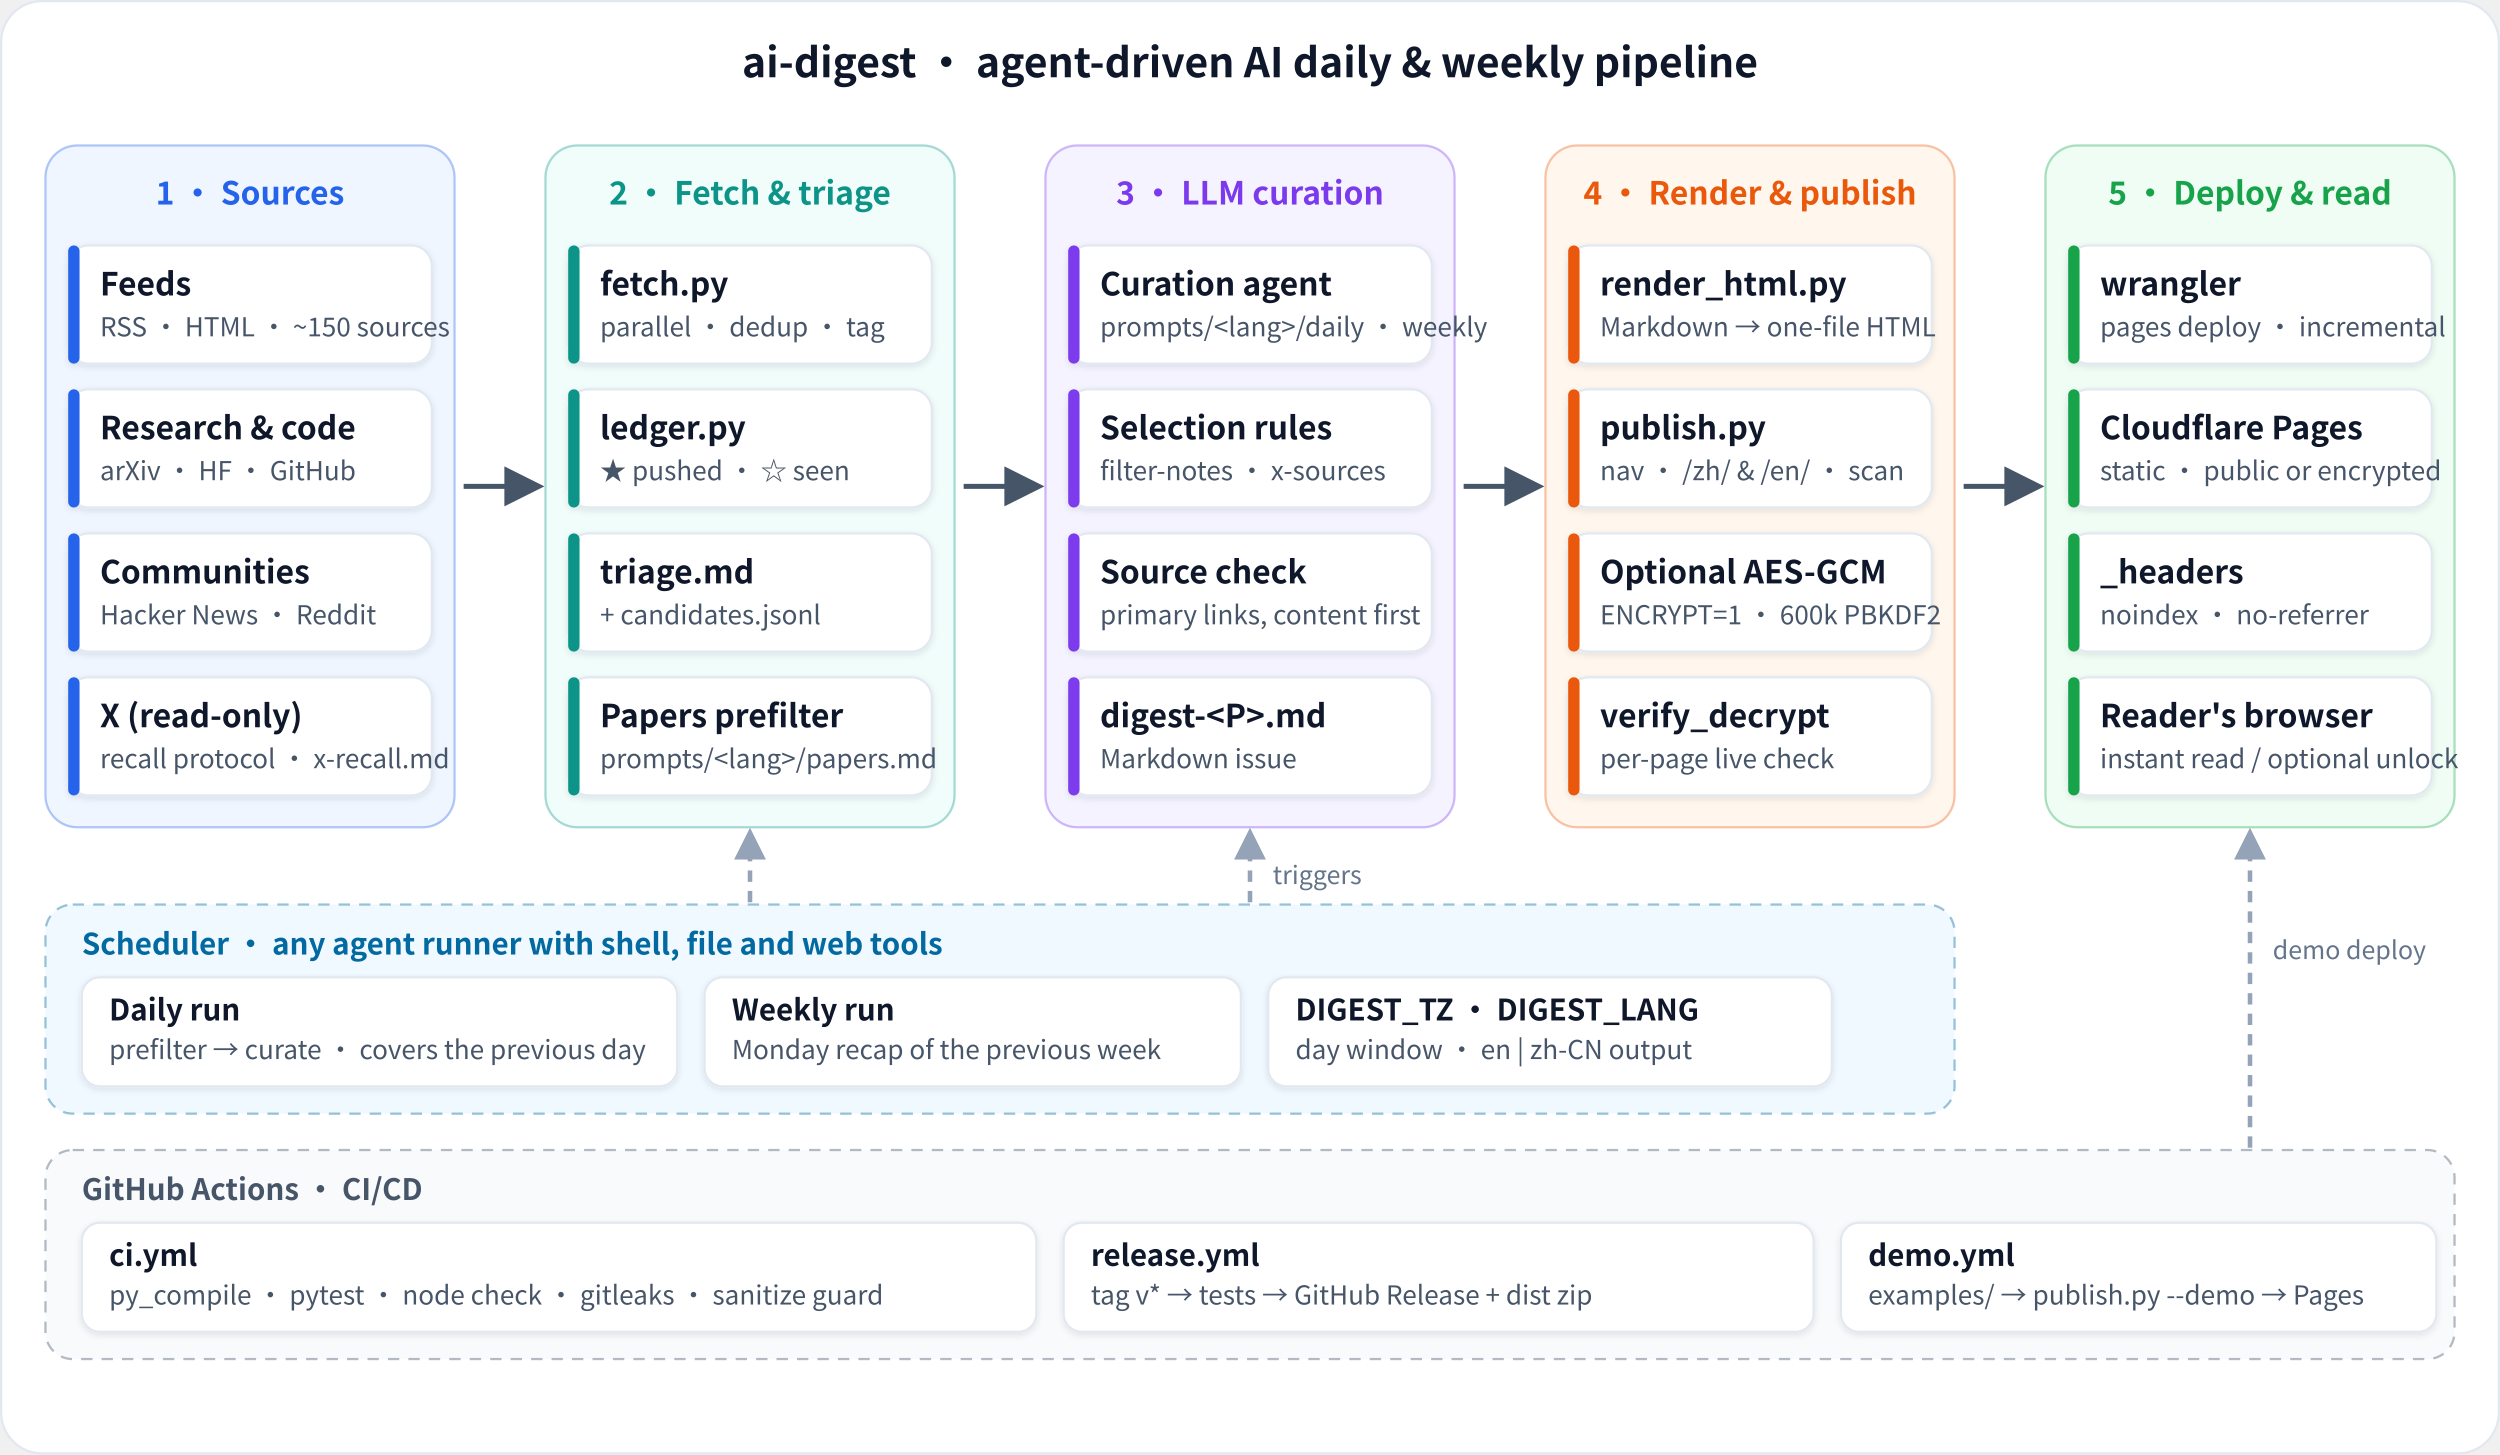
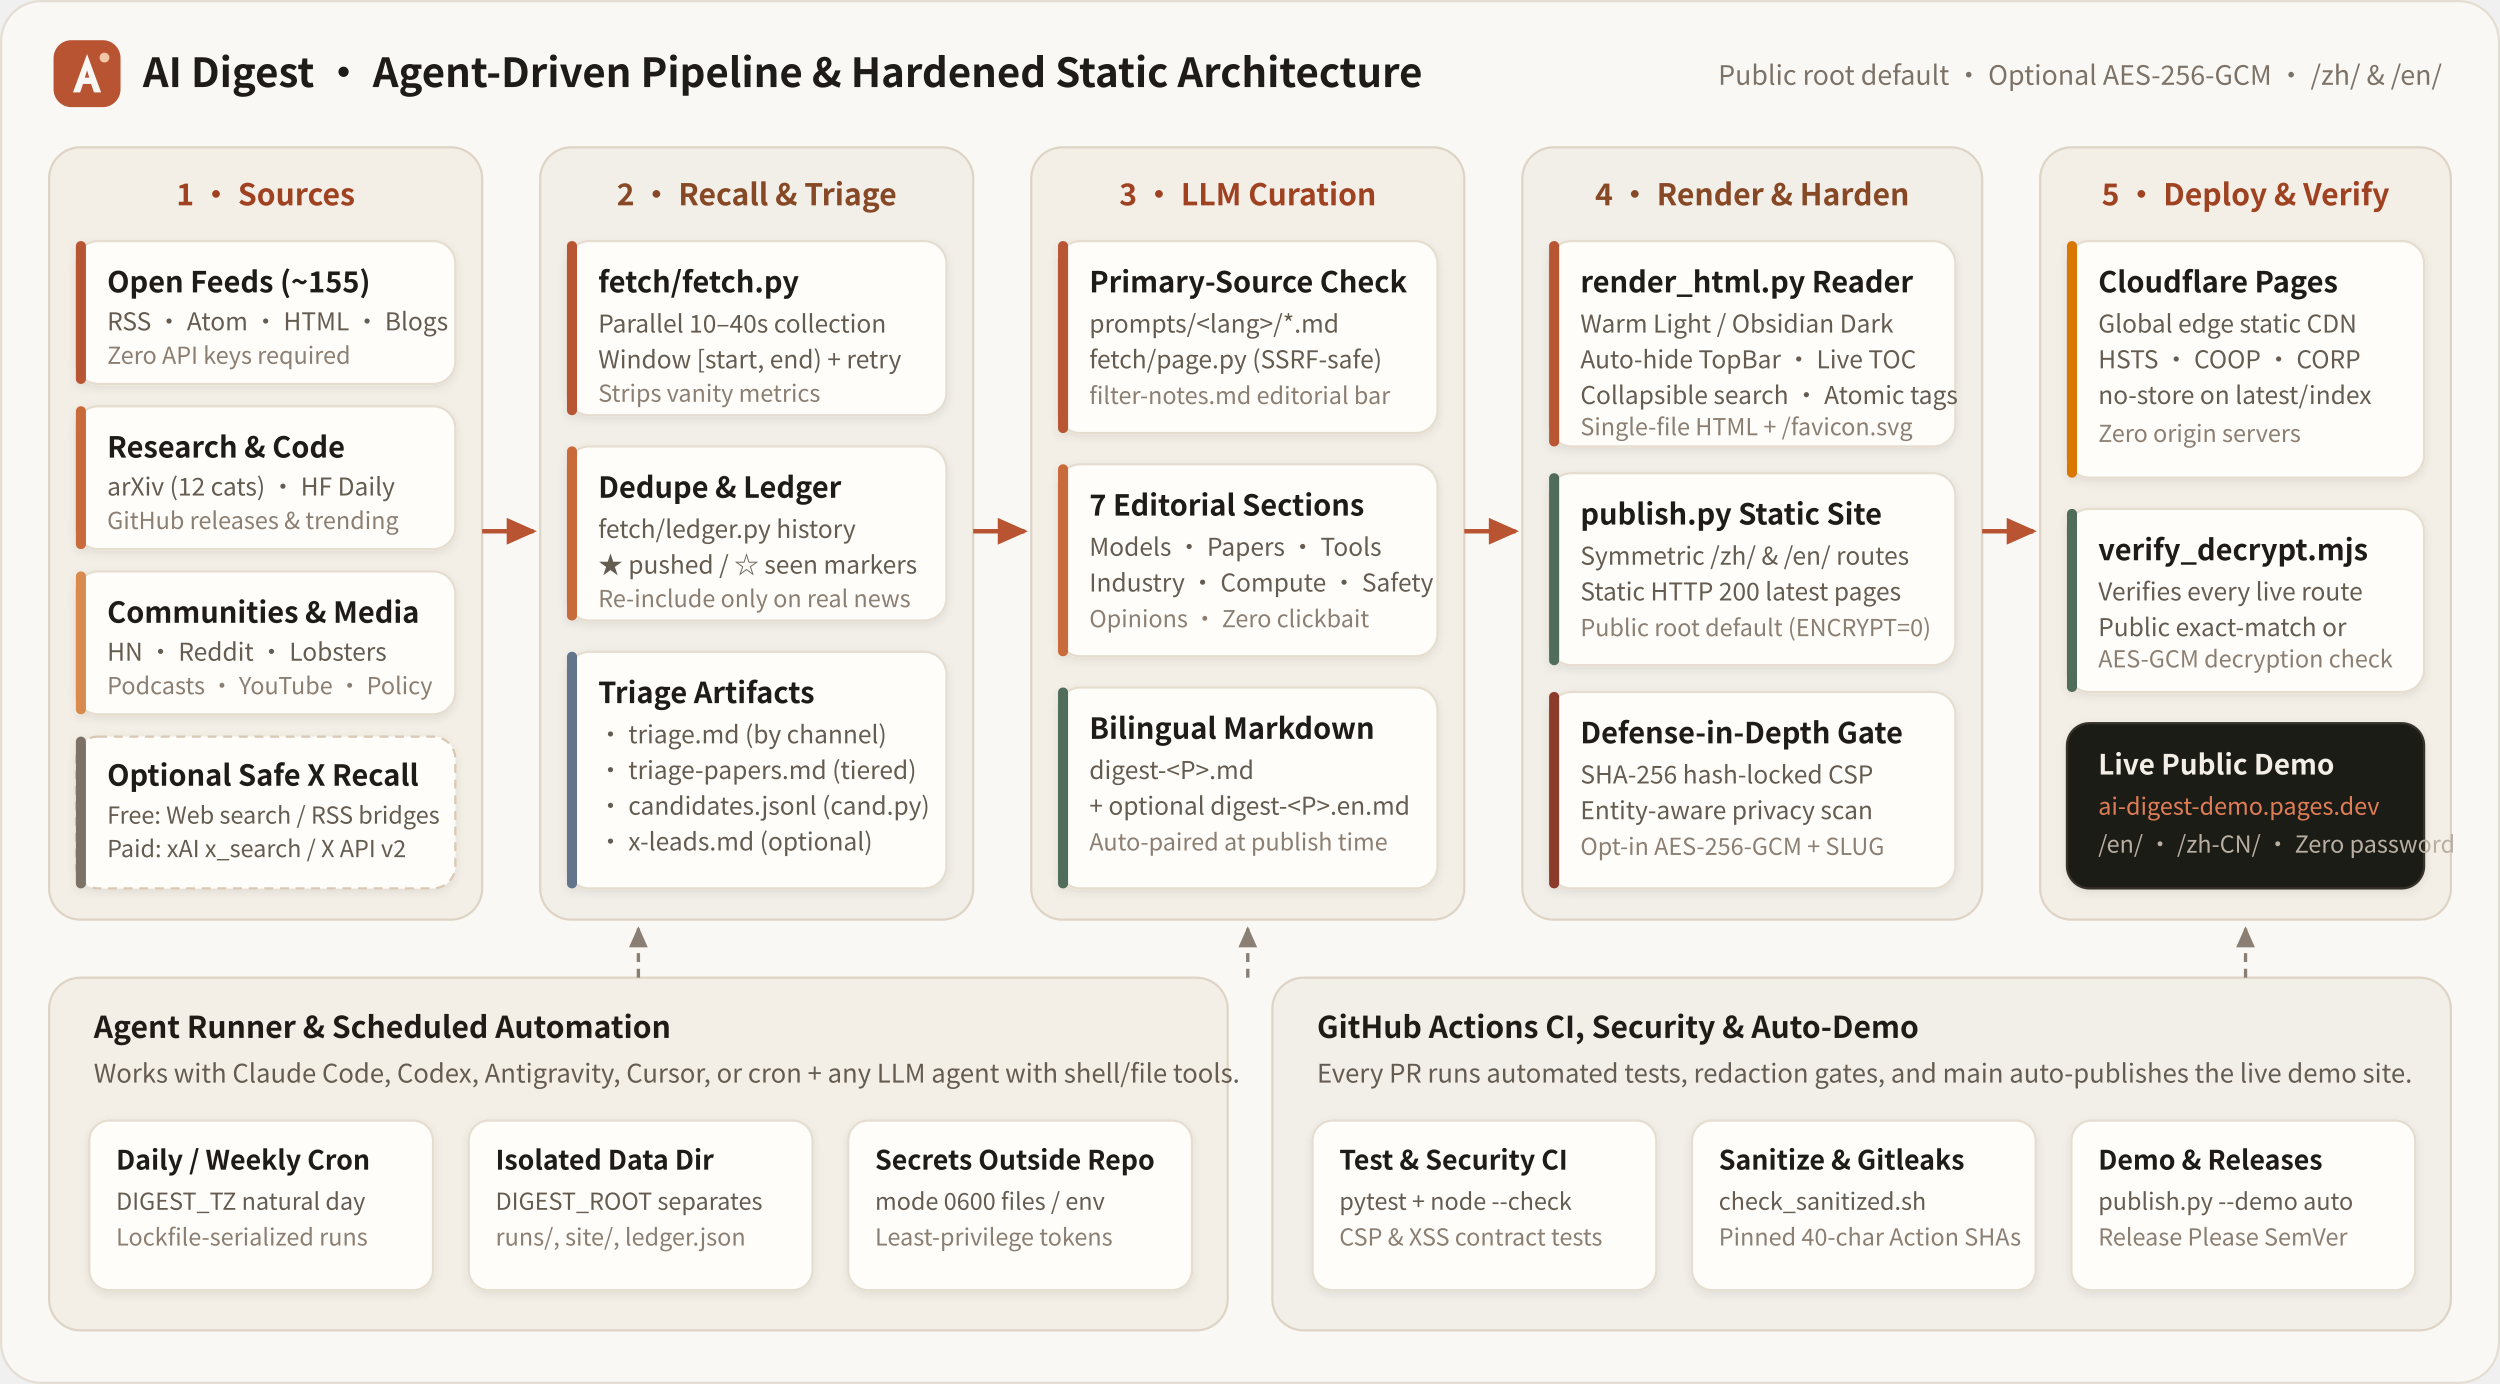
- <svg xmlns="http://www.w3.org/2000/svg" viewBox="0 0 1100 640" width="1100" height="640" role="img" aria-labelledby="t d" font-family="-apple-system,'PingFang SC','Noto Sans CJK SC','Microsoft YaHei',BlinkMacSystemFont,'Segoe UI',Helvetica,Arial,sans-serif">
+ <svg xmlns="http://www.w3.org/2000/svg" viewBox="0 0 1120 620" width="1120" height="620" role="img" aria-labelledby="t d" font-family="-apple-system,'PingFang SC','Noto Sans CJK SC','Microsoft YaHei',BlinkMacSystemFont,'Segoe UI',Helvetica,Arial,sans-serif">
  <defs>
-     <marker id="ar" viewBox="0 0 10 10" refX="8" refY="5" markerWidth="8" markerHeight="8" orient="auto-start-reverse">
-       <path d="M0,0 L10,5 L0,10 z" fill="#475569" />
+     <marker id="ar" viewBox="0 0 10 10" refX="8" refY="5" markerWidth="7.5" markerHeight="7.5" orient="auto-start-reverse">
+       <path d="M0,1 L9,5 L0,9 z" fill="#b85432" />
    </marker>
    <marker id="ad" viewBox="0 0 10 10" refX="8" refY="5" markerWidth="7" markerHeight="7" orient="auto-start-reverse">
-       <path d="M0,0 L10,5 L0,10 z" fill="#94A3B8" />
+       <path d="M0,1 L9,5 L0,9 z" fill="#8b7e72" />
    </marker>
-     <filter id="sh" x="-5%" y="-5%" width="110%" height="115%">
-       <feDropShadow dx="0" dy="1" stdDeviation="1.5" flood-color="#0f172a" flood-opacity=".10" />
+     <filter id="sh" x="-4%" y="-6%" width="108%" height="118%">
+       <feDropShadow dx="0" dy="1.5" stdDeviation="2" flood-color="#2a241e" flood-opacity=".08" />
    </filter>
  </defs>
-   <rect x="0.5" y="0.5" width="1099" height="639" rx="18" fill="#FFFFFF" stroke="#E2E8F0" />
-   <text x="550.0" y="34" text-anchor="middle" font-size="18" font-weight="700" fill="#0F172A">ai-digest · agent-driven AI daily &amp; weekly pipeline</text>
-   <rect x="20" y="64" width="180" height="300" rx="14" fill="#EFF6FF" stroke="#2563EB" stroke-opacity=".35" />
-   <text x="110.0" y="90" text-anchor="middle" font-size="14" font-weight="700" fill="#2563EB">1 · Sources</text>
-   <g filter="url(#sh)">
-     <rect x="30" y="108.0" width="160" height="52" rx="9" fill="#fff" stroke="#E2E8F0" />
-     <rect x="30" y="108.0" width="5" height="52" rx="2.5" fill="#2563EB" />
-   </g>
-   <text x="44" y="130.0" font-size="14" font-weight="650" fill="#0F172A">Feeds</text>
-   <text x="44" y="148.0" font-size="11.5" fill="#475569">RSS · HTML · ~150 sources</text>
-   <g filter="url(#sh)">
-     <rect x="30" y="171.3" width="160" height="52" rx="9" fill="#fff" stroke="#E2E8F0" />
-     <rect x="30" y="171.3" width="5" height="52" rx="2.5" fill="#2563EB" />
-   </g>
-   <text x="44" y="193.3" font-size="14" font-weight="650" fill="#0F172A">Research &amp; code</text>
-   <text x="44" y="211.3" font-size="11.5" fill="#475569">arXiv · HF · GitHub</text>
-   <g filter="url(#sh)">
-     <rect x="30" y="234.7" width="160" height="52" rx="9" fill="#fff" stroke="#E2E8F0" />
-     <rect x="30" y="234.7" width="5" height="52" rx="2.5" fill="#2563EB" />
-   </g>
-   <text x="44" y="256.7" font-size="14" font-weight="650" fill="#0F172A">Communities</text>
-   <text x="44" y="274.7" font-size="11.5" fill="#475569">Hacker News · Reddit</text>
-   <g filter="url(#sh)">
-     <rect x="30" y="298.0" width="160" height="52" rx="9" fill="#fff" stroke="#E2E8F0" />
-     <rect x="30" y="298.0" width="5" height="52" rx="2.5" fill="#2563EB" />
-   </g>
-   <text x="44" y="320.0" font-size="14" font-weight="650" fill="#0F172A">X (read-only)</text>
-   <text x="44" y="338.0" font-size="11.5" fill="#475569">recall protocol · x-recall.md</text>
-   <line x1="204" y1="214.0" x2="236" y2="214.0" stroke="#475569" stroke-width="2.2" marker-end="url(#ar)" />
-   <rect x="240" y="64" width="180" height="300" rx="14" fill="#F0FDFA" stroke="#0D9488" stroke-opacity=".35" />
-   <text x="330.0" y="90" text-anchor="middle" font-size="14" font-weight="700" fill="#0D9488">2 · Fetch &amp; triage</text>
-   <g filter="url(#sh)">
-     <rect x="250" y="108.0" width="160" height="52" rx="9" fill="#fff" stroke="#E2E8F0" />
-     <rect x="250" y="108.0" width="5" height="52" rx="2.5" fill="#0D9488" />
-   </g>
-   <text x="264" y="130.0" font-size="14" font-weight="650" fill="#0F172A">fetch.py</text>
-   <text x="264" y="148.0" font-size="11.5" fill="#475569">parallel · dedup · tag</text>
-   <g filter="url(#sh)">
-     <rect x="250" y="171.3" width="160" height="52" rx="9" fill="#fff" stroke="#E2E8F0" />
-     <rect x="250" y="171.3" width="5" height="52" rx="2.5" fill="#0D9488" />
-   </g>
-   <text x="264" y="193.3" font-size="14" font-weight="650" fill="#0F172A">ledger.py</text>
-   <text x="264" y="211.3" font-size="11.5" fill="#475569">★ pushed · ☆ seen</text>
-   <g filter="url(#sh)">
-     <rect x="250" y="234.7" width="160" height="52" rx="9" fill="#fff" stroke="#E2E8F0" />
-     <rect x="250" y="234.7" width="5" height="52" rx="2.5" fill="#0D9488" />
-   </g>
-   <text x="264" y="256.7" font-size="14" font-weight="650" fill="#0F172A">triage.md</text>
-   <text x="264" y="274.7" font-size="11.5" fill="#475569">+ candidates.jsonl</text>
-   <g filter="url(#sh)">
-     <rect x="250" y="298.0" width="160" height="52" rx="9" fill="#fff" stroke="#E2E8F0" />
-     <rect x="250" y="298.0" width="5" height="52" rx="2.5" fill="#0D9488" />
-   </g>
-   <text x="264" y="320.0" font-size="14" font-weight="650" fill="#0F172A">Papers prefilter</text>
-   <text x="264" y="338.0" font-size="11.5" fill="#475569">prompts/&lt;lang&gt;/papers.md</text>
-   <line x1="424" y1="214.0" x2="456" y2="214.0" stroke="#475569" stroke-width="2.2" marker-end="url(#ar)" />
-   <rect x="460" y="64" width="180" height="300" rx="14" fill="#F5F3FF" stroke="#7C3AED" stroke-opacity=".35" />
-   <text x="550.0" y="90" text-anchor="middle" font-size="14" font-weight="700" fill="#7C3AED">3 · LLM curation</text>
-   <g filter="url(#sh)">
-     <rect x="470" y="108.0" width="160" height="52" rx="9" fill="#fff" stroke="#E2E8F0" />
-     <rect x="470" y="108.0" width="5" height="52" rx="2.5" fill="#7C3AED" />
-   </g>
-   <text x="484" y="130.0" font-size="14" font-weight="650" fill="#0F172A">Curation agent</text>
-   <text x="484" y="148.0" font-size="11.5" fill="#475569">prompts/&lt;lang&gt;/daily · weekly</text>
-   <g filter="url(#sh)">
-     <rect x="470" y="171.3" width="160" height="52" rx="9" fill="#fff" stroke="#E2E8F0" />
-     <rect x="470" y="171.3" width="5" height="52" rx="2.5" fill="#7C3AED" />
-   </g>
-   <text x="484" y="193.3" font-size="14" font-weight="650" fill="#0F172A">Selection rules</text>
-   <text x="484" y="211.3" font-size="11.5" fill="#475569">filter-notes · x-sources</text>
-   <g filter="url(#sh)">
-     <rect x="470" y="234.7" width="160" height="52" rx="9" fill="#fff" stroke="#E2E8F0" />
-     <rect x="470" y="234.7" width="5" height="52" rx="2.5" fill="#7C3AED" />
-   </g>
-   <text x="484" y="256.7" font-size="14" font-weight="650" fill="#0F172A">Source check</text>
-   <text x="484" y="274.7" font-size="11.5" fill="#475569">primary links, content first</text>
-   <g filter="url(#sh)">
-     <rect x="470" y="298.0" width="160" height="52" rx="9" fill="#fff" stroke="#E2E8F0" />
-     <rect x="470" y="298.0" width="5" height="52" rx="2.5" fill="#7C3AED" />
-   </g>
-   <text x="484" y="320.0" font-size="14" font-weight="650" fill="#0F172A">digest-&lt;P&gt;.md</text>
-   <text x="484" y="338.0" font-size="11.5" fill="#475569">Markdown issue</text>
-   <line x1="644" y1="214.0" x2="676" y2="214.0" stroke="#475569" stroke-width="2.2" marker-end="url(#ar)" />
-   <rect x="680" y="64" width="180" height="300" rx="14" fill="#FFF7ED" stroke="#EA580C" stroke-opacity=".35" />
-   <text x="770.0" y="90" text-anchor="middle" font-size="14" font-weight="700" fill="#EA580C">4 · Render &amp; publish</text>
-   <g filter="url(#sh)">
-     <rect x="690" y="108.0" width="160" height="52" rx="9" fill="#fff" stroke="#E2E8F0" />
-     <rect x="690" y="108.0" width="5" height="52" rx="2.5" fill="#EA580C" />
-   </g>
-   <text x="704" y="130.0" font-size="14" font-weight="650" fill="#0F172A">render_html.py</text>
-   <text x="704" y="148.0" font-size="11.5" fill="#475569">Markdown → one-file HTML</text>
-   <g filter="url(#sh)">
-     <rect x="690" y="171.3" width="160" height="52" rx="9" fill="#fff" stroke="#E2E8F0" />
-     <rect x="690" y="171.3" width="5" height="52" rx="2.5" fill="#EA580C" />
-   </g>
-   <text x="704" y="193.3" font-size="14" font-weight="650" fill="#0F172A">publish.py</text>
-   <text x="704" y="211.3" font-size="11.5" fill="#475569">nav · /zh/ &amp; /en/ · scan</text>
-   <g filter="url(#sh)">
-     <rect x="690" y="234.7" width="160" height="52" rx="9" fill="#fff" stroke="#E2E8F0" />
-     <rect x="690" y="234.7" width="5" height="52" rx="2.5" fill="#EA580C" />
-   </g>
-   <text x="704" y="256.7" font-size="14" font-weight="650" fill="#0F172A">Optional AES-GCM</text>
-   <text x="704" y="274.7" font-size="11.5" fill="#475569">ENCRYPT=1 · 600k PBKDF2</text>
-   <g filter="url(#sh)">
-     <rect x="690" y="298.0" width="160" height="52" rx="9" fill="#fff" stroke="#E2E8F0" />
-     <rect x="690" y="298.0" width="5" height="52" rx="2.5" fill="#EA580C" />
-   </g>
-   <text x="704" y="320.0" font-size="14" font-weight="650" fill="#0F172A">verify_decrypt</text>
-   <text x="704" y="338.0" font-size="11.5" fill="#475569">per-page live check</text>
-   <line x1="864" y1="214.0" x2="896" y2="214.0" stroke="#475569" stroke-width="2.2" marker-end="url(#ar)" />
-   <rect x="900" y="64" width="180" height="300" rx="14" fill="#F0FDF4" stroke="#16A34A" stroke-opacity=".35" />
-   <text x="990.0" y="90" text-anchor="middle" font-size="14" font-weight="700" fill="#16A34A">5 · Deploy &amp; read</text>
-   <g filter="url(#sh)">
-     <rect x="910" y="108.0" width="160" height="52" rx="9" fill="#fff" stroke="#E2E8F0" />
-     <rect x="910" y="108.0" width="5" height="52" rx="2.5" fill="#16A34A" />
-   </g>
-   <text x="924" y="130.0" font-size="14" font-weight="650" fill="#0F172A">wrangler</text>
-   <text x="924" y="148.0" font-size="11.5" fill="#475569">pages deploy · incremental</text>
-   <g filter="url(#sh)">
-     <rect x="910" y="171.3" width="160" height="52" rx="9" fill="#fff" stroke="#E2E8F0" />
-     <rect x="910" y="171.3" width="5" height="52" rx="2.5" fill="#16A34A" />
-   </g>
-   <text x="924" y="193.3" font-size="14" font-weight="650" fill="#0F172A">Cloudflare Pages</text>
-   <text x="924" y="211.3" font-size="11.5" fill="#475569">static · public or encrypted</text>
-   <g filter="url(#sh)">
-     <rect x="910" y="234.7" width="160" height="52" rx="9" fill="#fff" stroke="#E2E8F0" />
-     <rect x="910" y="234.7" width="5" height="52" rx="2.5" fill="#16A34A" />
-   </g>
-   <text x="924" y="256.7" font-size="14" font-weight="650" fill="#0F172A">_headers</text>
-   <text x="924" y="274.7" font-size="11.5" fill="#475569">noindex · no-referrer</text>
-   <g filter="url(#sh)">
-     <rect x="910" y="298.0" width="160" height="52" rx="9" fill="#fff" stroke="#E2E8F0" />
-     <rect x="910" y="298.0" width="5" height="52" rx="2.5" fill="#16A34A" />
-   </g>
-   <text x="924" y="320.0" font-size="14" font-weight="650" fill="#0F172A">Reader's browser</text>
-   <text x="924" y="338.0" font-size="11.5" fill="#475569">instant read / optional unlock</text>
-   <rect x="20" y="398" width="840" height="92" rx="12" fill="#F0F9FF" stroke="#0369A1" stroke-opacity=".4" stroke-dasharray="5 4" />
-   <text x="36" y="420" font-size="13" font-weight="700" fill="#0369A1">Scheduler · any agent runner with shell, file and web tools</text>
-   <g filter="url(#sh)">
-     <rect x="36" y="430" width="262" height="48" rx="8" fill="#fff" stroke="#E2E8F0" />
-   </g>
-   <text x="48" y="449" font-size="13" font-weight="650" fill="#0F172A">Daily run</text>
-   <text x="48" y="466" font-size="11.5" fill="#475569">prefilter → curate · covers the previous day</text>
-   <g filter="url(#sh)">
-     <rect x="310" y="430" width="236" height="48" rx="8" fill="#fff" stroke="#E2E8F0" />
-   </g>
-   <text x="322" y="449" font-size="13" font-weight="650" fill="#0F172A">Weekly run</text>
-   <text x="322" y="466" font-size="11.5" fill="#475569">Monday recap of the previous week</text>
-   <g filter="url(#sh)">
-     <rect x="558" y="430" width="248" height="48" rx="8" fill="#fff" stroke="#E2E8F0" />
-   </g>
-   <text x="570" y="449" font-size="13" font-weight="650" fill="#0F172A">DIGEST_TZ · DIGEST_LANG</text>
-   <text x="570" y="466" font-size="11.5" fill="#475569">day window · en | zh-CN output</text>
-   <rect x="20" y="506" width="1060" height="92" rx="12" fill="#F8FAFC" stroke="#475569" stroke-opacity=".4" stroke-dasharray="5 4" />
-   <text x="36" y="528" font-size="13" font-weight="700" fill="#475569">GitHub Actions · CI/CD</text>
-   <g filter="url(#sh)">
-     <rect x="36" y="538" width="420" height="48" rx="8" fill="#fff" stroke="#E2E8F0" />
-   </g>
-   <text x="48" y="557" font-size="13" font-weight="650" fill="#0F172A">ci.yml</text>
-   <text x="48" y="574" font-size="11.5" fill="#475569">py_compile · pytest · node check · gitleaks · sanitize guard</text>
-   <g filter="url(#sh)">
-     <rect x="468" y="538" width="330" height="48" rx="8" fill="#fff" stroke="#E2E8F0" />
-   </g>
-   <text x="480" y="557" font-size="13" font-weight="650" fill="#0F172A">release.yml</text>
-   <text x="480" y="574" font-size="11.5" fill="#475569">tag v* → tests → GitHub Release + dist zip</text>
-   <g filter="url(#sh)">
-     <rect x="810" y="538" width="262" height="48" rx="8" fill="#fff" stroke="#E2E8F0" />
-   </g>
-   <text x="822" y="557" font-size="13" font-weight="650" fill="#0F172A">demo.yml</text>
-   <text x="822" y="574" font-size="11.5" fill="#475569">examples/ → publish.py --demo → Pages</text>
-   <line x1="330.0" y1="397" x2="330.0" y2="367" stroke="#94A3B8" stroke-width="2" stroke-dasharray="5 4" marker-end="url(#ad)" />
-   <line x1="550.0" y1="397" x2="550.0" y2="367" stroke="#94A3B8" stroke-width="2" stroke-dasharray="5 4" marker-end="url(#ad)" />
-   <text x="560.0" y="389" font-size="11" fill="#64748B">triggers</text>
-   <line x1="990.0" y1="505" x2="990.0" y2="367" stroke="#94A3B8" stroke-width="2" stroke-dasharray="5 4" marker-end="url(#ad)" />
-   <text x="1000.0" y="422" font-size="11" fill="#64748B">demo deploy</text>
+   <rect x="0.5" y="0.5" width="1119" height="619" rx="18" fill="#faf8f4" stroke="#e4ddd2" />
+   <g transform="translate(24,18)">
+     <rect width="30" height="30" rx="8" fill="#b85432" />
+     <path d="M15 6.2 8.7 23.4h3.2l1.3-3.8h3.6l1.3 3.8h3.2L15 6.2Zm-1 10.6 1-3.3 1 3.3h-2Z" fill="#faf8f4" />
+     <circle cx="22.8" cy="7.8" r="2.2" fill="#f3c6a5" />
+   </g>
+   <text x="64" y="39" font-size="18" font-weight="700" fill="#1f1c18">AI Digest · Agent-Driven Pipeline &amp; Hardened Static Architecture</text>
+   <text x="1094" y="38" text-anchor="end" font-size="12" fill="#7c7267">Public root default · Optional AES-256-GCM · /zh/ &amp; /en/</text>
+   <rect x="22" y="66" width="194" height="346" rx="14" fill="#f4efe6" stroke="#ded4c5" />
+   <text x="119" y="92" text-anchor="middle" font-size="13.5" font-weight="700" fill="#9f4222">1 · Sources</text>
+   <g filter="url(#sh)">
+     <rect x="34" y="108" width="170" height="64" rx="10" fill="#fffdf9" stroke="#e5ddd0" />
+     <rect x="34" y="108" width="4.5" height="64" rx="2.2" fill="#b85432" />
+   </g>
+   <text x="48" y="131" font-size="13" font-weight="650" fill="#1f1c18">Open Feeds (~155)</text>
+   <text x="48" y="148" font-size="11" fill="#645b51">RSS · Atom · HTML · Blogs</text>
+   <text x="48" y="163" font-size="10.5" fill="#8b7e72">Zero API keys required</text>
+   <g filter="url(#sh)">
+     <rect x="34" y="182" width="170" height="64" rx="10" fill="#fffdf9" stroke="#e5ddd0" />
+     <rect x="34" y="182" width="4.5" height="64" rx="2.2" fill="#c96b3b" />
+   </g>
+   <text x="48" y="205" font-size="13" font-weight="650" fill="#1f1c18">Research &amp; Code</text>
+   <text x="48" y="222" font-size="11" fill="#645b51">arXiv (12 cats) · HF Daily</text>
+   <text x="48" y="237" font-size="10.5" fill="#8b7e72">GitHub releases &amp; trending</text>
+   <g filter="url(#sh)">
+     <rect x="34" y="256" width="170" height="64" rx="10" fill="#fffdf9" stroke="#e5ddd0" />
+     <rect x="34" y="256" width="4.5" height="64" rx="2.2" fill="#d98a4e" />
+   </g>
+   <text x="48" y="279" font-size="13" font-weight="650" fill="#1f1c18">Communities &amp; Media</text>
+   <text x="48" y="296" font-size="11" fill="#645b51">HN · Reddit · Lobsters</text>
+   <text x="48" y="311" font-size="10.5" fill="#8b7e72">Podcasts · YouTube · Policy</text>
+   <g filter="url(#sh)">
+     <rect x="34" y="330" width="170" height="68" rx="10" fill="#fffdf9" stroke="#d8c8b4" stroke-dasharray="4 3" />
+     <rect x="34" y="330" width="4.5" height="68" rx="2.2" fill="#7c7267" />
+   </g>
+   <text x="48" y="352" font-size="13" font-weight="650" fill="#1f1c18">Optional Safe X Recall</text>
+   <text x="48" y="369" font-size="10.5" fill="#645b51">Free: Web search / RSS bridges</text>
+   <text x="48" y="384" font-size="10.5" fill="#645b51">Paid: xAI x_search / X API v2</text>
+   <rect x="242" y="66" width="194" height="346" rx="14" fill="#f2efe9" stroke="#ded4c5" />
+   <text x="339" y="92" text-anchor="middle" font-size="13.5" font-weight="700" fill="#874826">2 · Recall &amp; Triage</text>
+   <g filter="url(#sh)">
+     <rect x="254" y="108" width="170" height="78" rx="10" fill="#fffdf9" stroke="#e5ddd0" />
+     <rect x="254" y="108" width="4.5" height="78" rx="2.2" fill="#b85432" />
+   </g>
+   <text x="268" y="131" font-size="13" font-weight="650" fill="#1f1c18">fetch/fetch.py</text>
+   <text x="268" y="149" font-size="11" fill="#645b51">Parallel 10–40s collection</text>
+   <text x="268" y="165" font-size="11" fill="#645b51">Window [start, end) + retry</text>
+   <text x="268" y="180" font-size="10.5" fill="#8b7e72">Strips vanity metrics</text>
+   <g filter="url(#sh)">
+     <rect x="254" y="200" width="170" height="78" rx="10" fill="#fffdf9" stroke="#e5ddd0" />
+     <rect x="254" y="200" width="4.5" height="78" rx="2.2" fill="#c96b3b" />
+   </g>
+   <text x="268" y="223" font-size="13" font-weight="650" fill="#1f1c18">Dedupe &amp; Ledger</text>
+   <text x="268" y="241" font-size="11" fill="#645b51">fetch/ledger.py history</text>
+   <text x="268" y="257" font-size="11" fill="#645b51">★ pushed / ☆ seen markers</text>
+   <text x="268" y="272" font-size="10.5" fill="#8b7e72">Re-include only on real news</text>
+   <g filter="url(#sh)">
+     <rect x="254" y="292" width="170" height="106" rx="10" fill="#fffdf9" stroke="#e5ddd0" />
+     <rect x="254" y="292" width="4.5" height="106" rx="2.2" fill="#64748b" />
+   </g>
+   <text x="268" y="315" font-size="13" font-weight="650" fill="#1f1c18">Triage Artifacts</text>
+   <text x="268" y="333" font-size="11" fill="#645b51">• triage.md (by channel)</text>
+   <text x="268" y="349" font-size="11" fill="#645b51">• triage-papers.md (tiered)</text>
+   <text x="268" y="365" font-size="11" fill="#645b51">• candidates.jsonl (cand.py)</text>
+   <text x="268" y="381" font-size="11" fill="#645b51">• x-leads.md (optional)</text>
+   <rect x="462" y="66" width="194" height="346" rx="14" fill="#f4efe6" stroke="#ded4c5" />
+   <text x="559" y="92" text-anchor="middle" font-size="13.5" font-weight="700" fill="#9f4222">3 · LLM Curation</text>
+   <g filter="url(#sh)">
+     <rect x="474" y="108" width="170" height="86" rx="10" fill="#fffdf9" stroke="#e5ddd0" />
+     <rect x="474" y="108" width="4.5" height="86" rx="2.2" fill="#b85432" />
+   </g>
+   <text x="488" y="131" font-size="13" font-weight="650" fill="#1f1c18">Primary-Source Check</text>
+   <text x="488" y="149" font-size="11" fill="#645b51">prompts/&lt;lang&gt;/*.md</text>
+   <text x="488" y="165" font-size="11" fill="#645b51">fetch/page.py (SSRF-safe)</text>
+   <text x="488" y="181" font-size="10.5" fill="#8b7e72">filter-notes.md editorial bar</text>
+   <g filter="url(#sh)">
+     <rect x="474" y="208" width="170" height="86" rx="10" fill="#fffdf9" stroke="#e5ddd0" />
+     <rect x="474" y="208" width="4.5" height="86" rx="2.2" fill="#c96b3b" />
+   </g>
+   <text x="488" y="231" font-size="13" font-weight="650" fill="#1f1c18">7 Editorial Sections</text>
+   <text x="488" y="249" font-size="11" fill="#645b51">Models · Papers · Tools</text>
+   <text x="488" y="265" font-size="11" fill="#645b51">Industry · Compute · Safety</text>
+   <text x="488" y="281" font-size="10.5" fill="#8b7e72">Opinions · Zero clickbait</text>
+   <g filter="url(#sh)">
+     <rect x="474" y="308" width="170" height="90" rx="10" fill="#fffdf9" stroke="#e5ddd0" />
+     <rect x="474" y="308" width="4.5" height="90" rx="2.2" fill="#4f6d5a" />
+   </g>
+   <text x="488" y="331" font-size="13" font-weight="650" fill="#1f1c18">Bilingual Markdown</text>
+   <text x="488" y="349" font-size="11" fill="#645b51">digest-&lt;P&gt;.md</text>
+   <text x="488" y="365" font-size="11" fill="#645b51">+ optional digest-&lt;P&gt;.en.md</text>
+   <text x="488" y="381" font-size="10.5" fill="#8b7e72">Auto-paired at publish time</text>
+   <rect x="682" y="66" width="206" height="346" rx="14" fill="#f2efe9" stroke="#ded4c5" />
+   <text x="785" y="92" text-anchor="middle" font-size="13.5" font-weight="700" fill="#874826">4 · Render &amp; Harden</text>
+   <g filter="url(#sh)">
+     <rect x="694" y="108" width="182" height="92" rx="10" fill="#fffdf9" stroke="#e5ddd0" />
+     <rect x="694" y="108" width="4.5" height="92" rx="2.2" fill="#b85432" />
+   </g>
+   <text x="708" y="131" font-size="13" font-weight="650" fill="#1f1c18">render_html.py Reader</text>
+   <text x="708" y="149" font-size="11" fill="#645b51">Warm Light / Obsidian Dark</text>
+   <text x="708" y="165" font-size="11" fill="#645b51">Auto-hide TopBar · Live TOC</text>
+   <text x="708" y="181" font-size="11" fill="#645b51">Collapsible search · Atomic tags</text>
+   <text x="708" y="195" font-size="10.5" fill="#8b7e72">Single-file HTML + /favicon.svg</text>
+   <g filter="url(#sh)">
+     <rect x="694" y="212" width="182" height="86" rx="10" fill="#fffdf9" stroke="#e5ddd0" />
+     <rect x="694" y="212" width="4.5" height="86" rx="2.2" fill="#4f6d5a" />
+   </g>
+   <text x="708" y="235" font-size="13" font-weight="650" fill="#1f1c18">publish.py Static Site</text>
+   <text x="708" y="253" font-size="11" fill="#645b51">Symmetric /zh/ &amp; /en/ routes</text>
+   <text x="708" y="269" font-size="11" fill="#645b51">Static HTTP 200 latest pages</text>
+   <text x="708" y="285" font-size="10.5" fill="#8b7e72">Public root default (ENCRYPT=0)</text>
+   <g filter="url(#sh)">
+     <rect x="694" y="310" width="182" height="88" rx="10" fill="#fffdf9" stroke="#e5ddd0" />
+     <rect x="694" y="310" width="4.5" height="88" rx="2.2" fill="#8a3b2c" />
+   </g>
+   <text x="708" y="333" font-size="13" font-weight="650" fill="#1f1c18">Defense-in-Depth Gate</text>
+   <text x="708" y="351" font-size="11" fill="#645b51">SHA-256 hash-locked CSP</text>
+   <text x="708" y="367" font-size="11" fill="#645b51">Entity-aware privacy scan</text>
+   <text x="708" y="383" font-size="10.5" fill="#8b7e72">Opt-in AES-256-GCM + SLUG</text>
+   <rect x="914" y="66" width="184" height="346" rx="14" fill="#f4efe6" stroke="#ded4c5" />
+   <text x="1006" y="92" text-anchor="middle" font-size="13.5" font-weight="700" fill="#9f4222">5 · Deploy &amp; Verify</text>
+   <g filter="url(#sh)">
+     <rect x="926" y="108" width="160" height="106" rx="10" fill="#fffdf9" stroke="#e5ddd0" />
+     <rect x="926" y="108" width="4.5" height="106" rx="2.2" fill="#d97706" />
+   </g>
+   <text x="940" y="131" font-size="13" font-weight="650" fill="#1f1c18">Cloudflare Pages</text>
+   <text x="940" y="149" font-size="11" fill="#645b51">Global edge static CDN</text>
+   <text x="940" y="165" font-size="11" fill="#645b51">HSTS · COOP · CORP</text>
+   <text x="940" y="181" font-size="11" fill="#645b51">no-store on latest/index</text>
+   <text x="940" y="198" font-size="10.5" fill="#8b7e72">Zero origin servers</text>
+   <g filter="url(#sh)">
+     <rect x="926" y="228" width="160" height="82" rx="10" fill="#fffdf9" stroke="#e5ddd0" />
+     <rect x="926" y="228" width="4.5" height="82" rx="2.2" fill="#4f6d5a" />
+   </g>
+   <text x="940" y="251" font-size="13" font-weight="650" fill="#1f1c18">verify_decrypt.mjs</text>
+   <text x="940" y="269" font-size="11" fill="#645b51">Verifies every live route</text>
+   <text x="940" y="285" font-size="11" fill="#645b51">Public exact-match or</text>
+   <text x="940" y="299" font-size="10.5" fill="#8b7e72">AES-GCM decryption check</text>
+   <g filter="url(#sh)">
+     <rect x="926" y="324" width="160" height="74" rx="10" fill="#1f1c18" stroke="#36302a" />
+   </g>
+   <text x="940" y="347" font-size="12.5" font-weight="650" fill="#f3efe7">Live Public Demo</text>
+   <text x="940" y="365" font-size="10.5" fill="#df7d56">ai-digest-demo.pages.dev</text>
+   <text x="940" y="382" font-size="10.5" fill="#b8aea2">/en/ · /zh-CN/ · Zero password</text>
+   <line x1="216" y1="238" x2="239" y2="238" stroke="#b85432" stroke-width="2" marker-end="url(#ar)" />
+   <line x1="436" y1="238" x2="459" y2="238" stroke="#b85432" stroke-width="2" marker-end="url(#ar)" />
+   <line x1="656" y1="238" x2="679" y2="238" stroke="#b85432" stroke-width="2" marker-end="url(#ar)" />
+   <line x1="888" y1="238" x2="911" y2="238" stroke="#b85432" stroke-width="2" marker-end="url(#ar)" />
+   <rect x="22" y="438" width="528" height="158" rx="14" fill="#f4efe6" stroke="#ded4c5" />
+   <text x="42" y="465" font-size="13.5" font-weight="700" fill="#1f1c18">Agent Runner &amp; Scheduled Automation</text>
+   <text x="42" y="485" font-size="11.5" fill="#645b51">Works with Claude Code, Codex, Antigravity, Cursor, or cron + any LLM agent with shell/file tools.</text>
+   <g filter="url(#sh)">
+     <rect x="40" y="502" width="154" height="76" rx="9" fill="#fffdf9" stroke="#e5ddd0" />
+   </g>
+   <text x="52" y="524" font-size="12" font-weight="650" fill="#1f1c18">Daily / Weekly Cron</text>
+   <text x="52" y="542" font-size="10.5" fill="#645b51">DIGEST_TZ natural day</text>
+   <text x="52" y="558" font-size="10.5" fill="#8b7e72">Lockfile-serialized runs</text>
+   <g filter="url(#sh)">
+     <rect x="210" y="502" width="154" height="76" rx="9" fill="#fffdf9" stroke="#e5ddd0" />
+   </g>
+   <text x="222" y="524" font-size="12" font-weight="650" fill="#1f1c18">Isolated Data Dir</text>
+   <text x="222" y="542" font-size="10.5" fill="#645b51">DIGEST_ROOT separates</text>
+   <text x="222" y="558" font-size="10.5" fill="#8b7e72">runs/, site/, ledger.json</text>
+   <g filter="url(#sh)">
+     <rect x="380" y="502" width="154" height="76" rx="9" fill="#fffdf9" stroke="#e5ddd0" />
+   </g>
+   <text x="392" y="524" font-size="12" font-weight="650" fill="#1f1c18">Secrets Outside Repo</text>
+   <text x="392" y="542" font-size="10.5" fill="#645b51">mode 0600 files / env</text>
+   <text x="392" y="558" font-size="10.5" fill="#8b7e72">Least-privilege tokens</text>
+   <rect x="570" y="438" width="528" height="158" rx="14" fill="#f2efe9" stroke="#ded4c5" />
+   <text x="590" y="465" font-size="13.5" font-weight="700" fill="#1f1c18">GitHub Actions CI, Security &amp; Auto-Demo</text>
+   <text x="590" y="485" font-size="11.5" fill="#645b51">Every PR runs automated tests, redaction gates, and main auto-publishes the live demo site.</text>
+   <g filter="url(#sh)">
+     <rect x="588" y="502" width="154" height="76" rx="9" fill="#fffdf9" stroke="#e5ddd0" />
+   </g>
+   <text x="600" y="524" font-size="12" font-weight="650" fill="#1f1c18">Test &amp; Security CI</text>
+   <text x="600" y="542" font-size="10.5" fill="#645b51">pytest + node --check</text>
+   <text x="600" y="558" font-size="10.5" fill="#8b7e72">CSP &amp; XSS contract tests</text>
+   <g filter="url(#sh)">
+     <rect x="758" y="502" width="154" height="76" rx="9" fill="#fffdf9" stroke="#e5ddd0" />
+   </g>
+   <text x="770" y="524" font-size="12" font-weight="650" fill="#1f1c18">Sanitize &amp; Gitleaks</text>
+   <text x="770" y="542" font-size="10.5" fill="#645b51">check_sanitized.sh</text>
+   <text x="770" y="558" font-size="10.5" fill="#8b7e72">Pinned 40-char Action SHAs</text>
+   <g filter="url(#sh)">
+     <rect x="928" y="502" width="154" height="76" rx="9" fill="#fffdf9" stroke="#e5ddd0" />
+   </g>
+   <text x="940" y="524" font-size="12" font-weight="650" fill="#1f1c18">Demo &amp; Releases</text>
+   <text x="940" y="542" font-size="10.5" fill="#645b51">publish.py --demo auto</text>
+   <text x="940" y="558" font-size="10.5" fill="#8b7e72">Release Please SemVer</text>
+   <path d="M286,438 L286,416" stroke="#8b7e72" stroke-width="1.5" stroke-dasharray="4 3" marker-end="url(#ad)" />
+   <path d="M559,438 L559,416" stroke="#8b7e72" stroke-width="1.5" stroke-dasharray="4 3" marker-end="url(#ad)" />
+   <path d="M1006,438 L1006,416" stroke="#8b7e72" stroke-width="1.5" stroke-dasharray="4 3" marker-end="url(#ad)" />
</svg>
